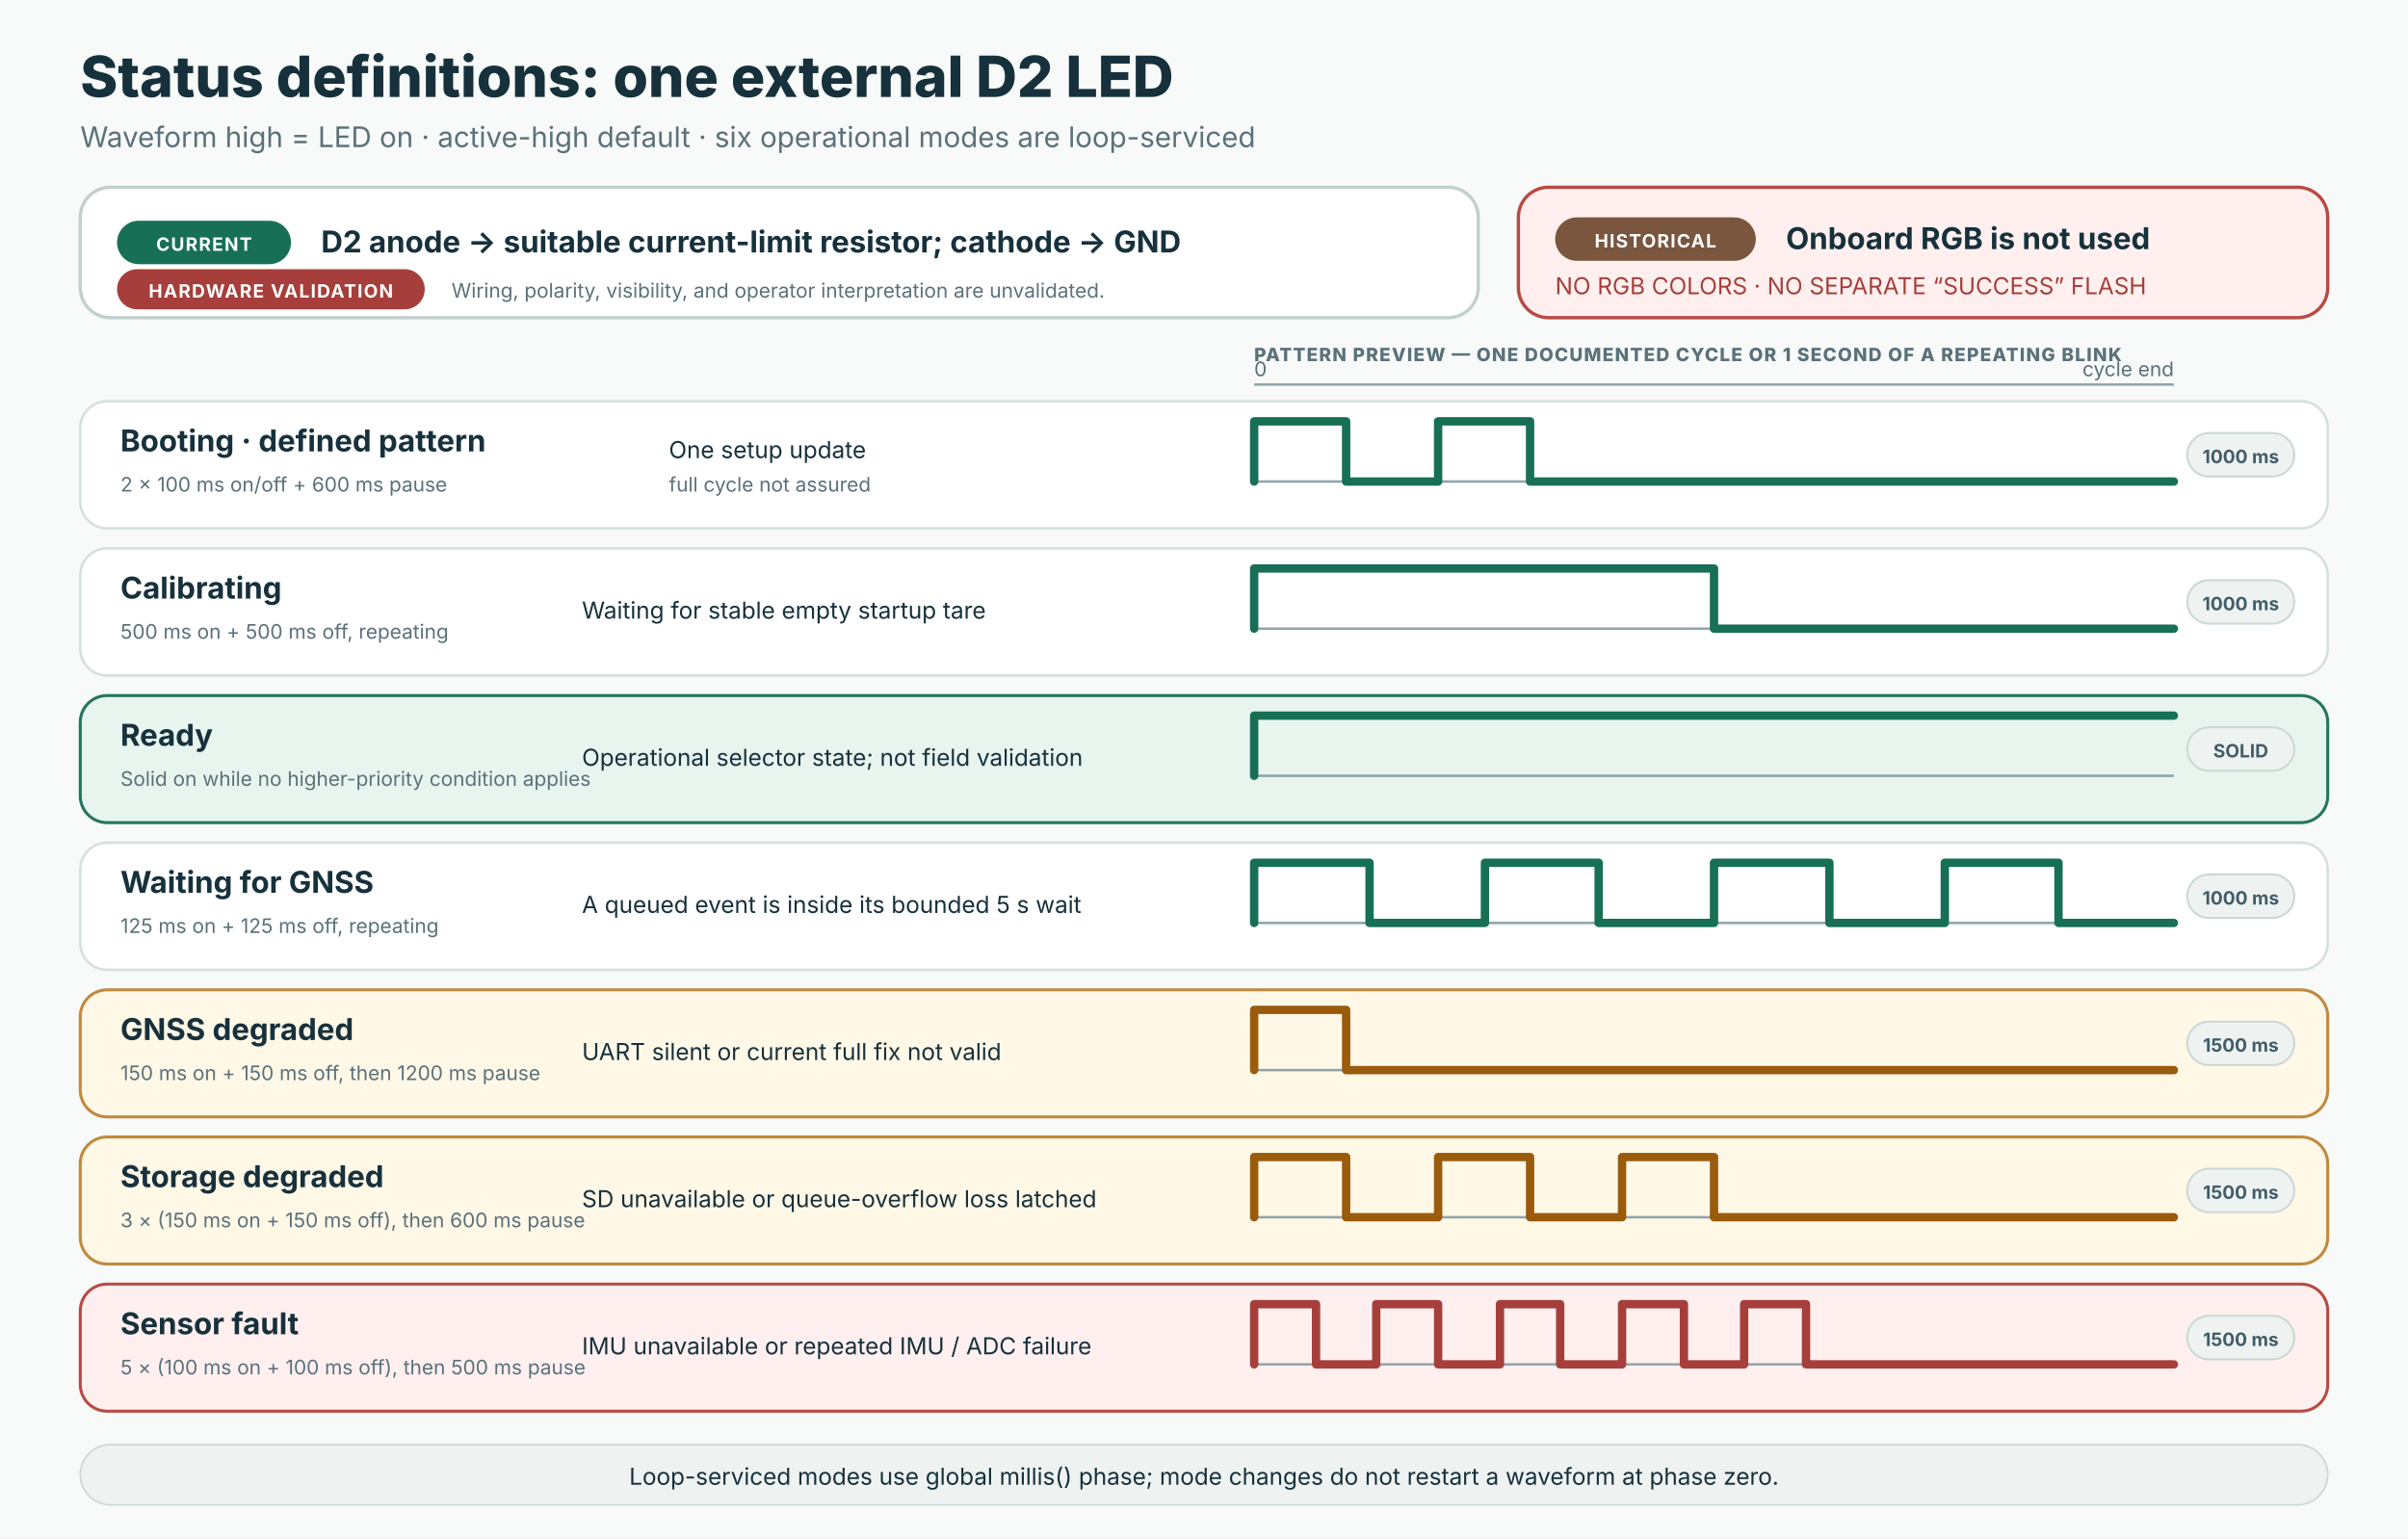
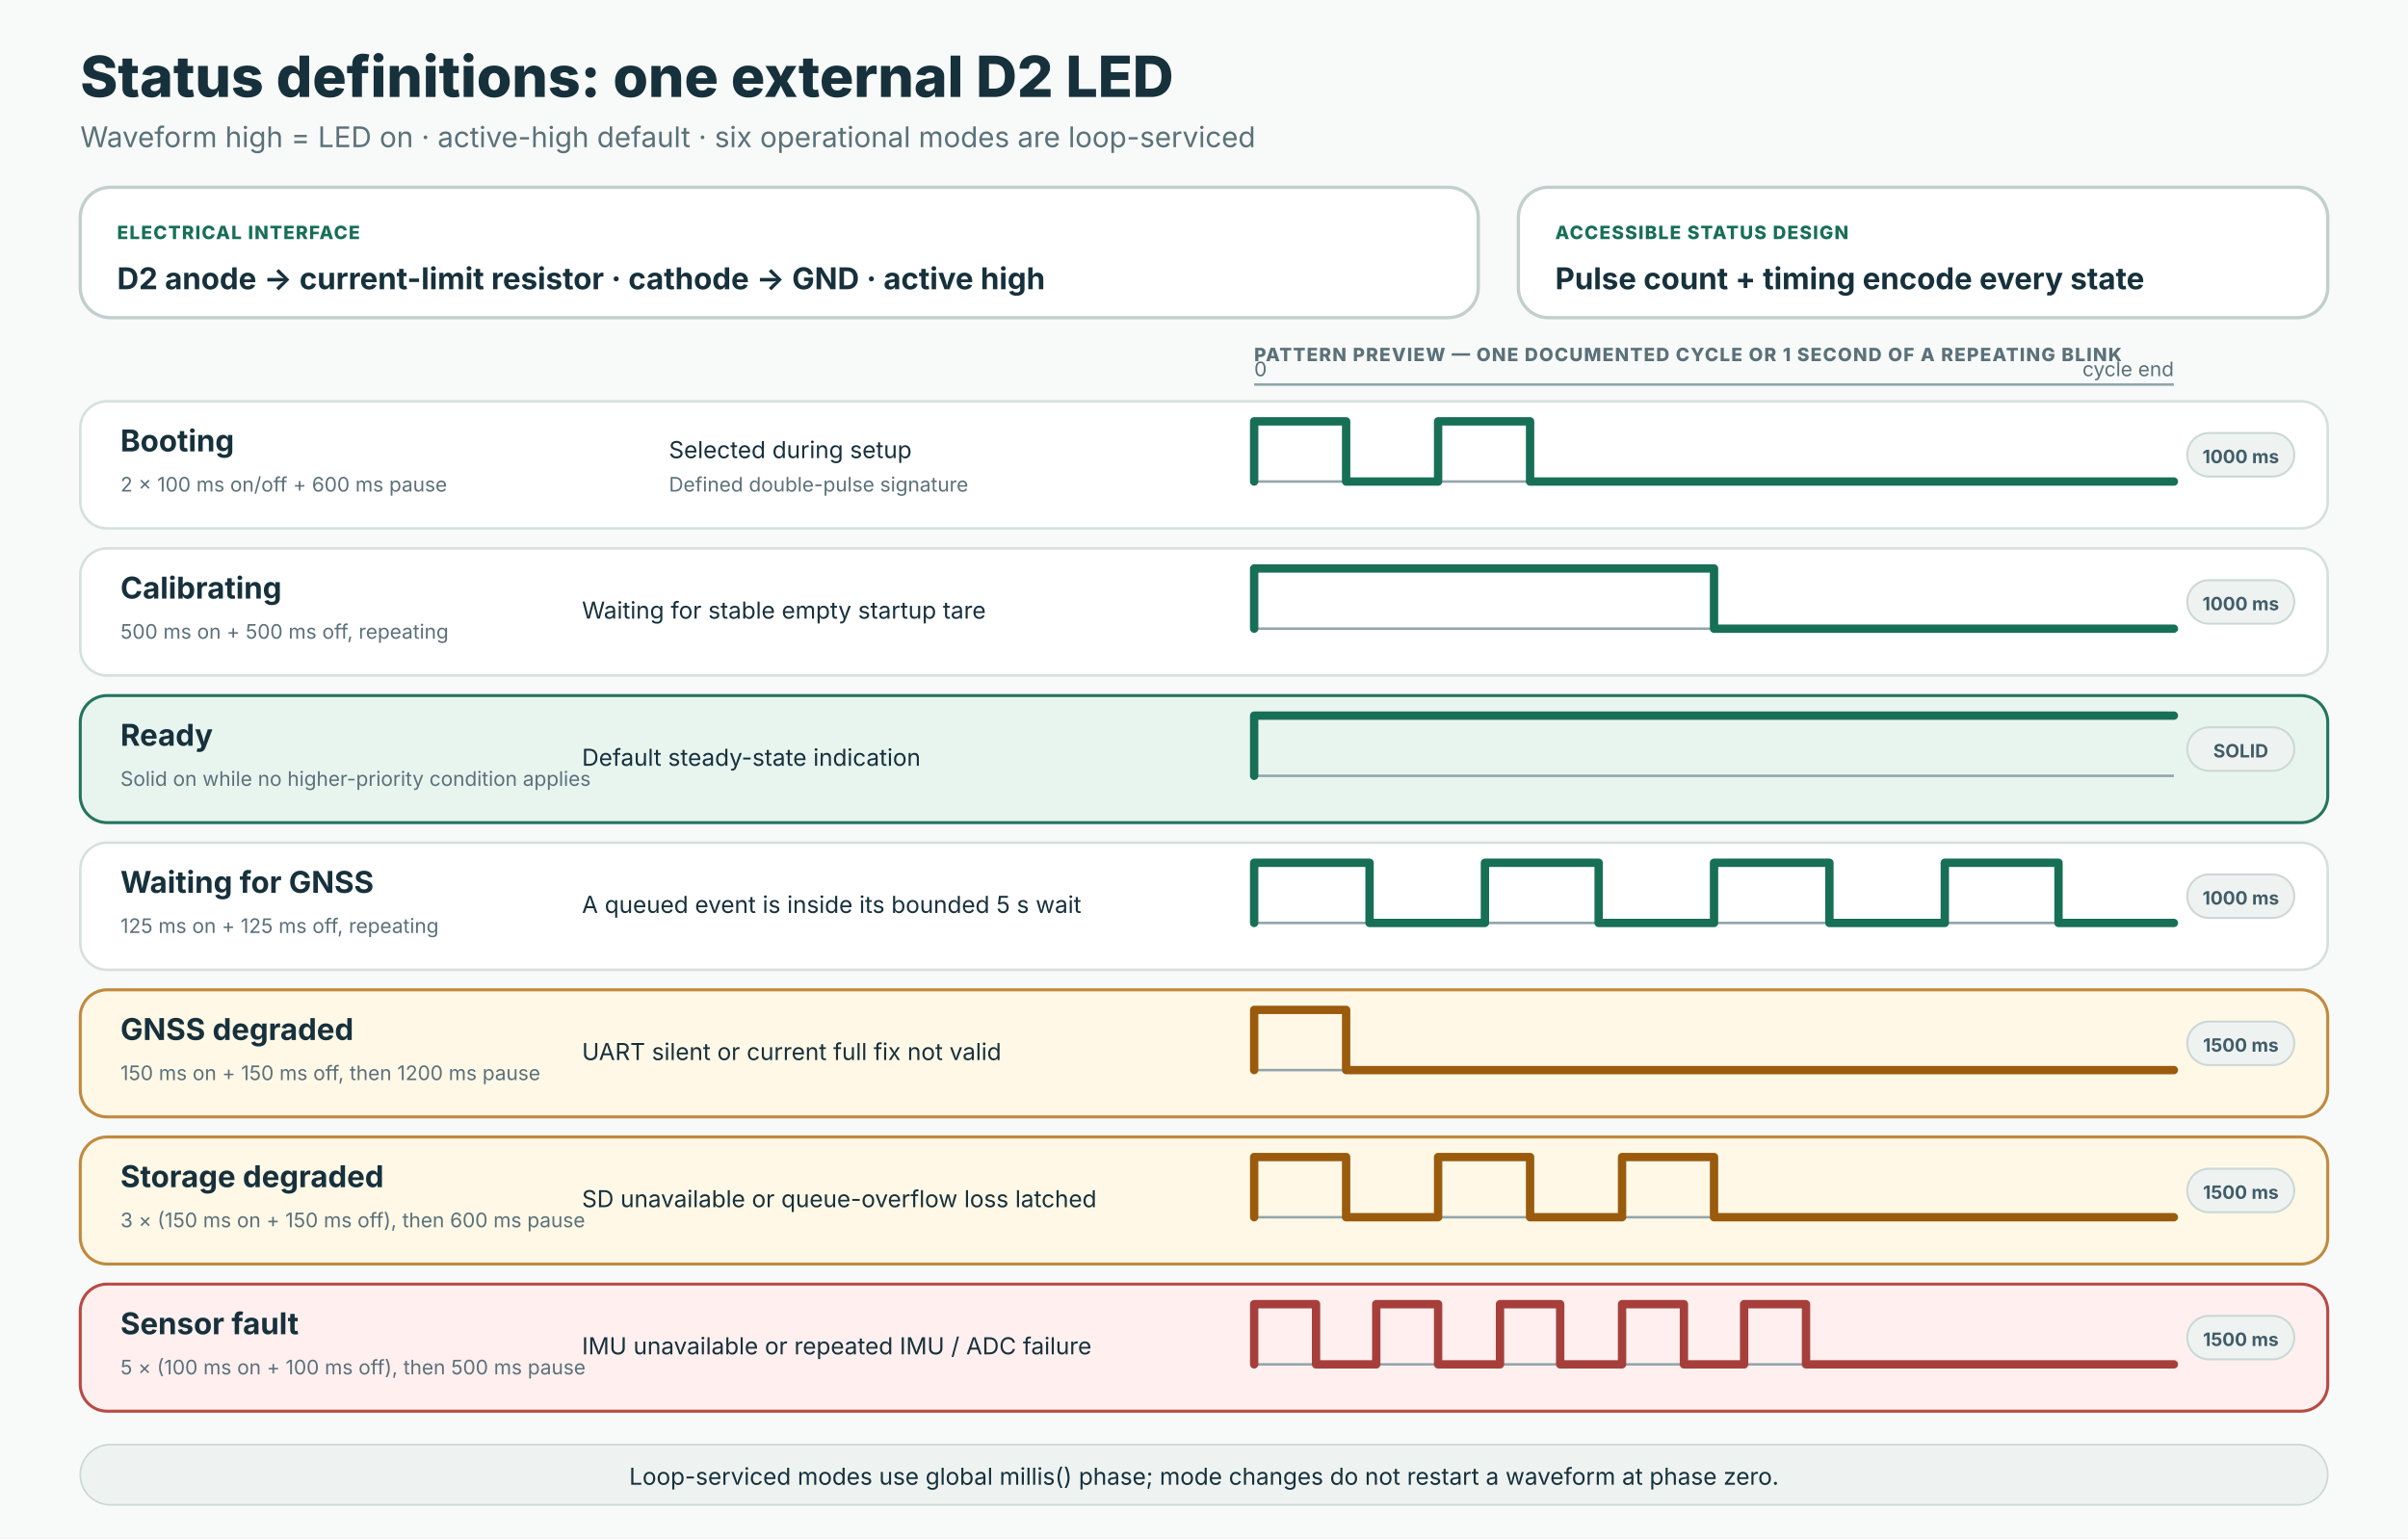
<svg xmlns="http://www.w3.org/2000/svg" viewBox="0 0 1440 920" role="img" aria-labelledby="indicator-title indicator-desc">
  <defs>
    <style>
-       .bg{fill:#f7faf8}.text{font-family:Inter,ui-sans-serif,system-ui,-apple-system,BlinkMacSystemFont,"Segoe UI",sans-serif}.ink{fill:#17313c}.muted{fill:#5b717a}.title{font-size:34px;font-weight:780}.subtitle{font-size:17px}.head{font-size:18px;font-weight:750}.body{font-size:14px}.small{font-size:12px}.label{font-size:11px;font-weight:760;letter-spacing:.7px}.panel{fill:#fff;stroke:#c2d0cd;stroke-width:2}.row{fill:#fff;stroke:#d5e0dd;stroke-width:1.5}.ready-row{fill:#e8f5ef;stroke:#24755d;stroke-width:1.8}.warn-row{fill:#fff8e7;stroke:#c08a3f;stroke-width:1.8}.fault-row{fill:#fff0ef;stroke:#b84a45;stroke-width:1.8}.wave{fill:none;stroke:#176f56;stroke-width:5;stroke-linejoin:round;stroke-linecap:round}.wave-warn{fill:none;stroke:#9a5b0d;stroke-width:5;stroke-linejoin:round;stroke-linecap:round}.wave-fault{fill:none;stroke:#a63f3b;stroke-width:5;stroke-linejoin:round;stroke-linecap:round}.axis{stroke:#91a5aa;stroke-width:1.5}.grid{stroke:#dce5e3;stroke-width:1;stroke-dasharray:3 5}.pill-current{fill:#176f56}.pill-validation{fill:#a63f3b}.pill-historical{fill:#7a563f}.pill-text{fill:#fff;font-size:11px;font-weight:750;letter-spacing:.7px}.callout{fill:#fff0ef;stroke:#b84a45;stroke-width:2}.cycle{fill:#eef3f2;stroke:#cbd8d5;stroke-width:1.2}.cycle-text{font-size:11px;font-weight:700;fill:#415d68}
+       .bg{fill:#f7faf8}.text{font-family:Inter,ui-sans-serif,system-ui,-apple-system,BlinkMacSystemFont,"Segoe UI",sans-serif}.ink{fill:#17313c}.muted{fill:#5b717a}.title{font-size:34px;font-weight:780}.subtitle{font-size:17px}.head{font-size:18px;font-weight:750}.body{font-size:14px}.small{font-size:12px}.label{font-size:11px;font-weight:760;letter-spacing:.7px}.panel{fill:#fff;stroke:#c2d0cd;stroke-width:2}.row{fill:#fff;stroke:#d5e0dd;stroke-width:1.5}.ready-row{fill:#e8f5ef;stroke:#24755d;stroke-width:1.8}.warn-row{fill:#fff8e7;stroke:#c08a3f;stroke-width:1.8}.fault-row{fill:#fff0ef;stroke:#b84a45;stroke-width:1.8}.wave{fill:none;stroke:#176f56;stroke-width:5;stroke-linejoin:round;stroke-linecap:round}.wave-warn{fill:none;stroke:#9a5b0d;stroke-width:5;stroke-linejoin:round;stroke-linecap:round}.wave-fault{fill:none;stroke:#a63f3b;stroke-width:5;stroke-linejoin:round;stroke-linecap:round}.axis{stroke:#91a5aa;stroke-width:1.5}.cycle{fill:#eef3f2;stroke:#cbd8d5;stroke-width:1.2}.cycle-text{font-size:11px;font-weight:700;fill:#415d68}
    </style>
  </defs>
  <rect width="1440" height="920" class="bg" />
  <g class="text">
    <text x="48" y="58" class="title ink">Status definitions: one external D2 LED</text>
    <text x="48" y="88" class="subtitle muted">Waveform high = LED on · active-high default · six operational modes are loop-serviced</text>
    <rect x="48" y="112" width="836" height="78" rx="18" class="panel" />
-     <rect x="70" y="132" width="104" height="26" rx="13" class="pill-current" />
-     <text x="122" y="150" text-anchor="middle" class="pill-text">CURRENT</text>
-     <text x="192" y="151" class="head ink">D2 anode → suitable current-limit resistor; cathode → GND</text>
-     <rect x="70" y="161" width="184" height="24" rx="12" class="pill-validation" />
-     <text x="162" y="178" text-anchor="middle" class="pill-text">HARDWARE VALIDATION</text>
-     <text x="270" y="178" class="small muted">Wiring, polarity, visibility, and operator interpretation are unvalidated.</text>
-     <rect x="908" y="112" width="484" height="78" rx="18" class="callout" />
-     <rect x="930" y="130" width="120" height="26" rx="13" class="pill-historical" />
-     <text x="990" y="148" text-anchor="middle" class="pill-text">HISTORICAL</text>
-     <text x="1068" y="149" class="head ink">Onboard RGB is not used</text>
-     <text x="930" y="176" class="body" fill="#a63f3b">NO RGB COLORS · NO SEPARATE “SUCCESS” FLASH</text>
+     <text x="70" y="143" class="label" fill="#176f56">ELECTRICAL INTERFACE</text>
+     <text x="70" y="173" class="head ink">D2 anode → current-limit resistor · cathode → GND · active high</text>
+     <rect x="908" y="112" width="484" height="78" rx="18" class="panel" />
+     <text x="930" y="143" class="label" fill="#176f56">ACCESSIBLE STATUS DESIGN</text>
+     <text x="930" y="173" class="head ink">Pulse count + timing encode every state</text>
    <text x="750" y="216" class="label muted">PATTERN PREVIEW — ONE DOCUMENTED CYCLE OR 1 SECOND OF A REPEATING BLINK</text>
    <line x1="750" y1="230" x2="1300" y2="230" class="axis" />
    <text x="750" y="225" class="small muted">0</text>
    <text x="1300" y="225" text-anchor="end" class="small muted">cycle end</text>
    <rect x="48" y="240" width="1344" height="76" rx="16" class="row" />
-     <text x="72" y="270" class="head ink">Booting · defined pattern</text>
+     <text x="72" y="270" class="head ink">Booting</text>
    <text x="72" y="294" class="small muted">2 × 100 ms on/off + 600 ms pause</text>
-     <text x="400" y="274" class="body ink">One setup update</text>
-     <text x="400" y="294" class="small muted">full cycle not assured</text>
+     <text x="400" y="274" class="body ink">Selected during setup</text>
+     <text x="400" y="294" class="small muted">Defined double-pulse signature</text>
    <line x1="750" y1="288" x2="1300" y2="288" class="axis" />
    <path d="M750 288 V252 H805 V288 H860 V252 H915 V288 H1300" class="wave" />
    <rect x="1308" y="259" width="64" height="26" rx="13" class="cycle" />
    <text x="1340" y="277" text-anchor="middle" class="cycle-text">1000 ms</text>
    <rect x="48" y="328" width="1344" height="76" rx="16" class="row" />
    <text x="72" y="358" class="head ink">Calibrating</text>
    <text x="72" y="382" class="small muted">500 ms on + 500 ms off, repeating</text>
    <text x="348" y="370" class="body ink">Waiting for stable empty startup tare</text>
    <line x1="750" y1="376" x2="1300" y2="376" class="axis" />
    <path d="M750 376 V340 H1025 V376 H1300" class="wave" />
    <rect x="1308" y="347" width="64" height="26" rx="13" class="cycle" />
    <text x="1340" y="365" text-anchor="middle" class="cycle-text">1000 ms</text>
    <rect x="48" y="416" width="1344" height="76" rx="16" class="ready-row" />
    <text x="72" y="446" class="head ink">Ready</text>
    <text x="72" y="470" class="small muted">Solid on while no higher-priority condition applies</text>
-     <text x="348" y="458" class="body ink">Operational selector state; not field validation</text>
+     <text x="348" y="458" class="body ink">Default steady-state indication</text>
    <line x1="750" y1="464" x2="1300" y2="464" class="axis" />
    <path d="M750 464 V428 H1300" class="wave" />
    <rect x="1308" y="435" width="64" height="26" rx="13" class="cycle" />
    <text x="1340" y="453" text-anchor="middle" class="cycle-text">SOLID</text>
    <rect x="48" y="504" width="1344" height="76" rx="16" class="row" />
    <text x="72" y="534" class="head ink">Waiting for GNSS</text>
    <text x="72" y="558" class="small muted">125 ms on + 125 ms off, repeating</text>
    <text x="348" y="546" class="body ink">A queued event is inside its bounded 5 s wait</text>
    <line x1="750" y1="552" x2="1300" y2="552" class="axis" />
    <path d="M750 552 V516 H819 V552 H888 V516 H956 V552 H1025 V516 H1094 V552 H1163 V516 H1231 V552 H1300" class="wave" />
    <rect x="1308" y="523" width="64" height="26" rx="13" class="cycle" />
    <text x="1340" y="541" text-anchor="middle" class="cycle-text">1000 ms</text>
    <rect x="48" y="592" width="1344" height="76" rx="16" class="warn-row" />
    <text x="72" y="622" class="head ink">GNSS degraded</text>
    <text x="72" y="646" class="small muted">150 ms on + 150 ms off, then 1200 ms pause</text>
    <text x="348" y="634" class="body ink">UART silent or current full fix not valid</text>
    <line x1="750" y1="640" x2="1300" y2="640" class="axis" />
    <path d="M750 640 V604 H805 V640 H1300" class="wave-warn" />
    <rect x="1308" y="611" width="64" height="26" rx="13" class="cycle" />
    <text x="1340" y="629" text-anchor="middle" class="cycle-text">1500 ms</text>
    <rect x="48" y="680" width="1344" height="76" rx="16" class="warn-row" />
    <text x="72" y="710" class="head ink">Storage degraded</text>
    <text x="72" y="734" class="small muted">3 × (150 ms on + 150 ms off), then 600 ms pause</text>
    <text x="348" y="722" class="body ink">SD unavailable or queue-overflow loss latched</text>
    <line x1="750" y1="728" x2="1300" y2="728" class="axis" />
    <path d="M750 728 V692 H805 V728 H860 V692 H915 V728 H970 V692 H1025 V728 H1300" class="wave-warn" />
    <rect x="1308" y="699" width="64" height="26" rx="13" class="cycle" />
    <text x="1340" y="717" text-anchor="middle" class="cycle-text">1500 ms</text>
    <rect x="48" y="768" width="1344" height="76" rx="16" class="fault-row" />
    <text x="72" y="798" class="head ink">Sensor fault</text>
    <text x="72" y="822" class="small muted">5 × (100 ms on + 100 ms off), then 500 ms pause</text>
    <text x="348" y="810" class="body ink">IMU unavailable or repeated IMU / ADC failure</text>
    <line x1="750" y1="816" x2="1300" y2="816" class="axis" />
    <path d="M750 816 V780 H787 V816 H823 V780 H860 V816 H897 V780 H933 V816 H970 V780 H1007 V816 H1043 V780 H1080 V816 H1300" class="wave-fault" />
    <rect x="1308" y="787" width="64" height="26" rx="13" class="cycle" />
    <text x="1340" y="805" text-anchor="middle" class="cycle-text">1500 ms</text>
    <rect x="48" y="864" width="1344" height="36" rx="18" fill="#eef3f2" stroke="#cbd8d5" />
    <text x="720" y="888" text-anchor="middle" class="body ink">Loop-serviced modes use global millis() phase; mode changes do not restart a waveform at phase zero.</text>
  </g>
</svg>
